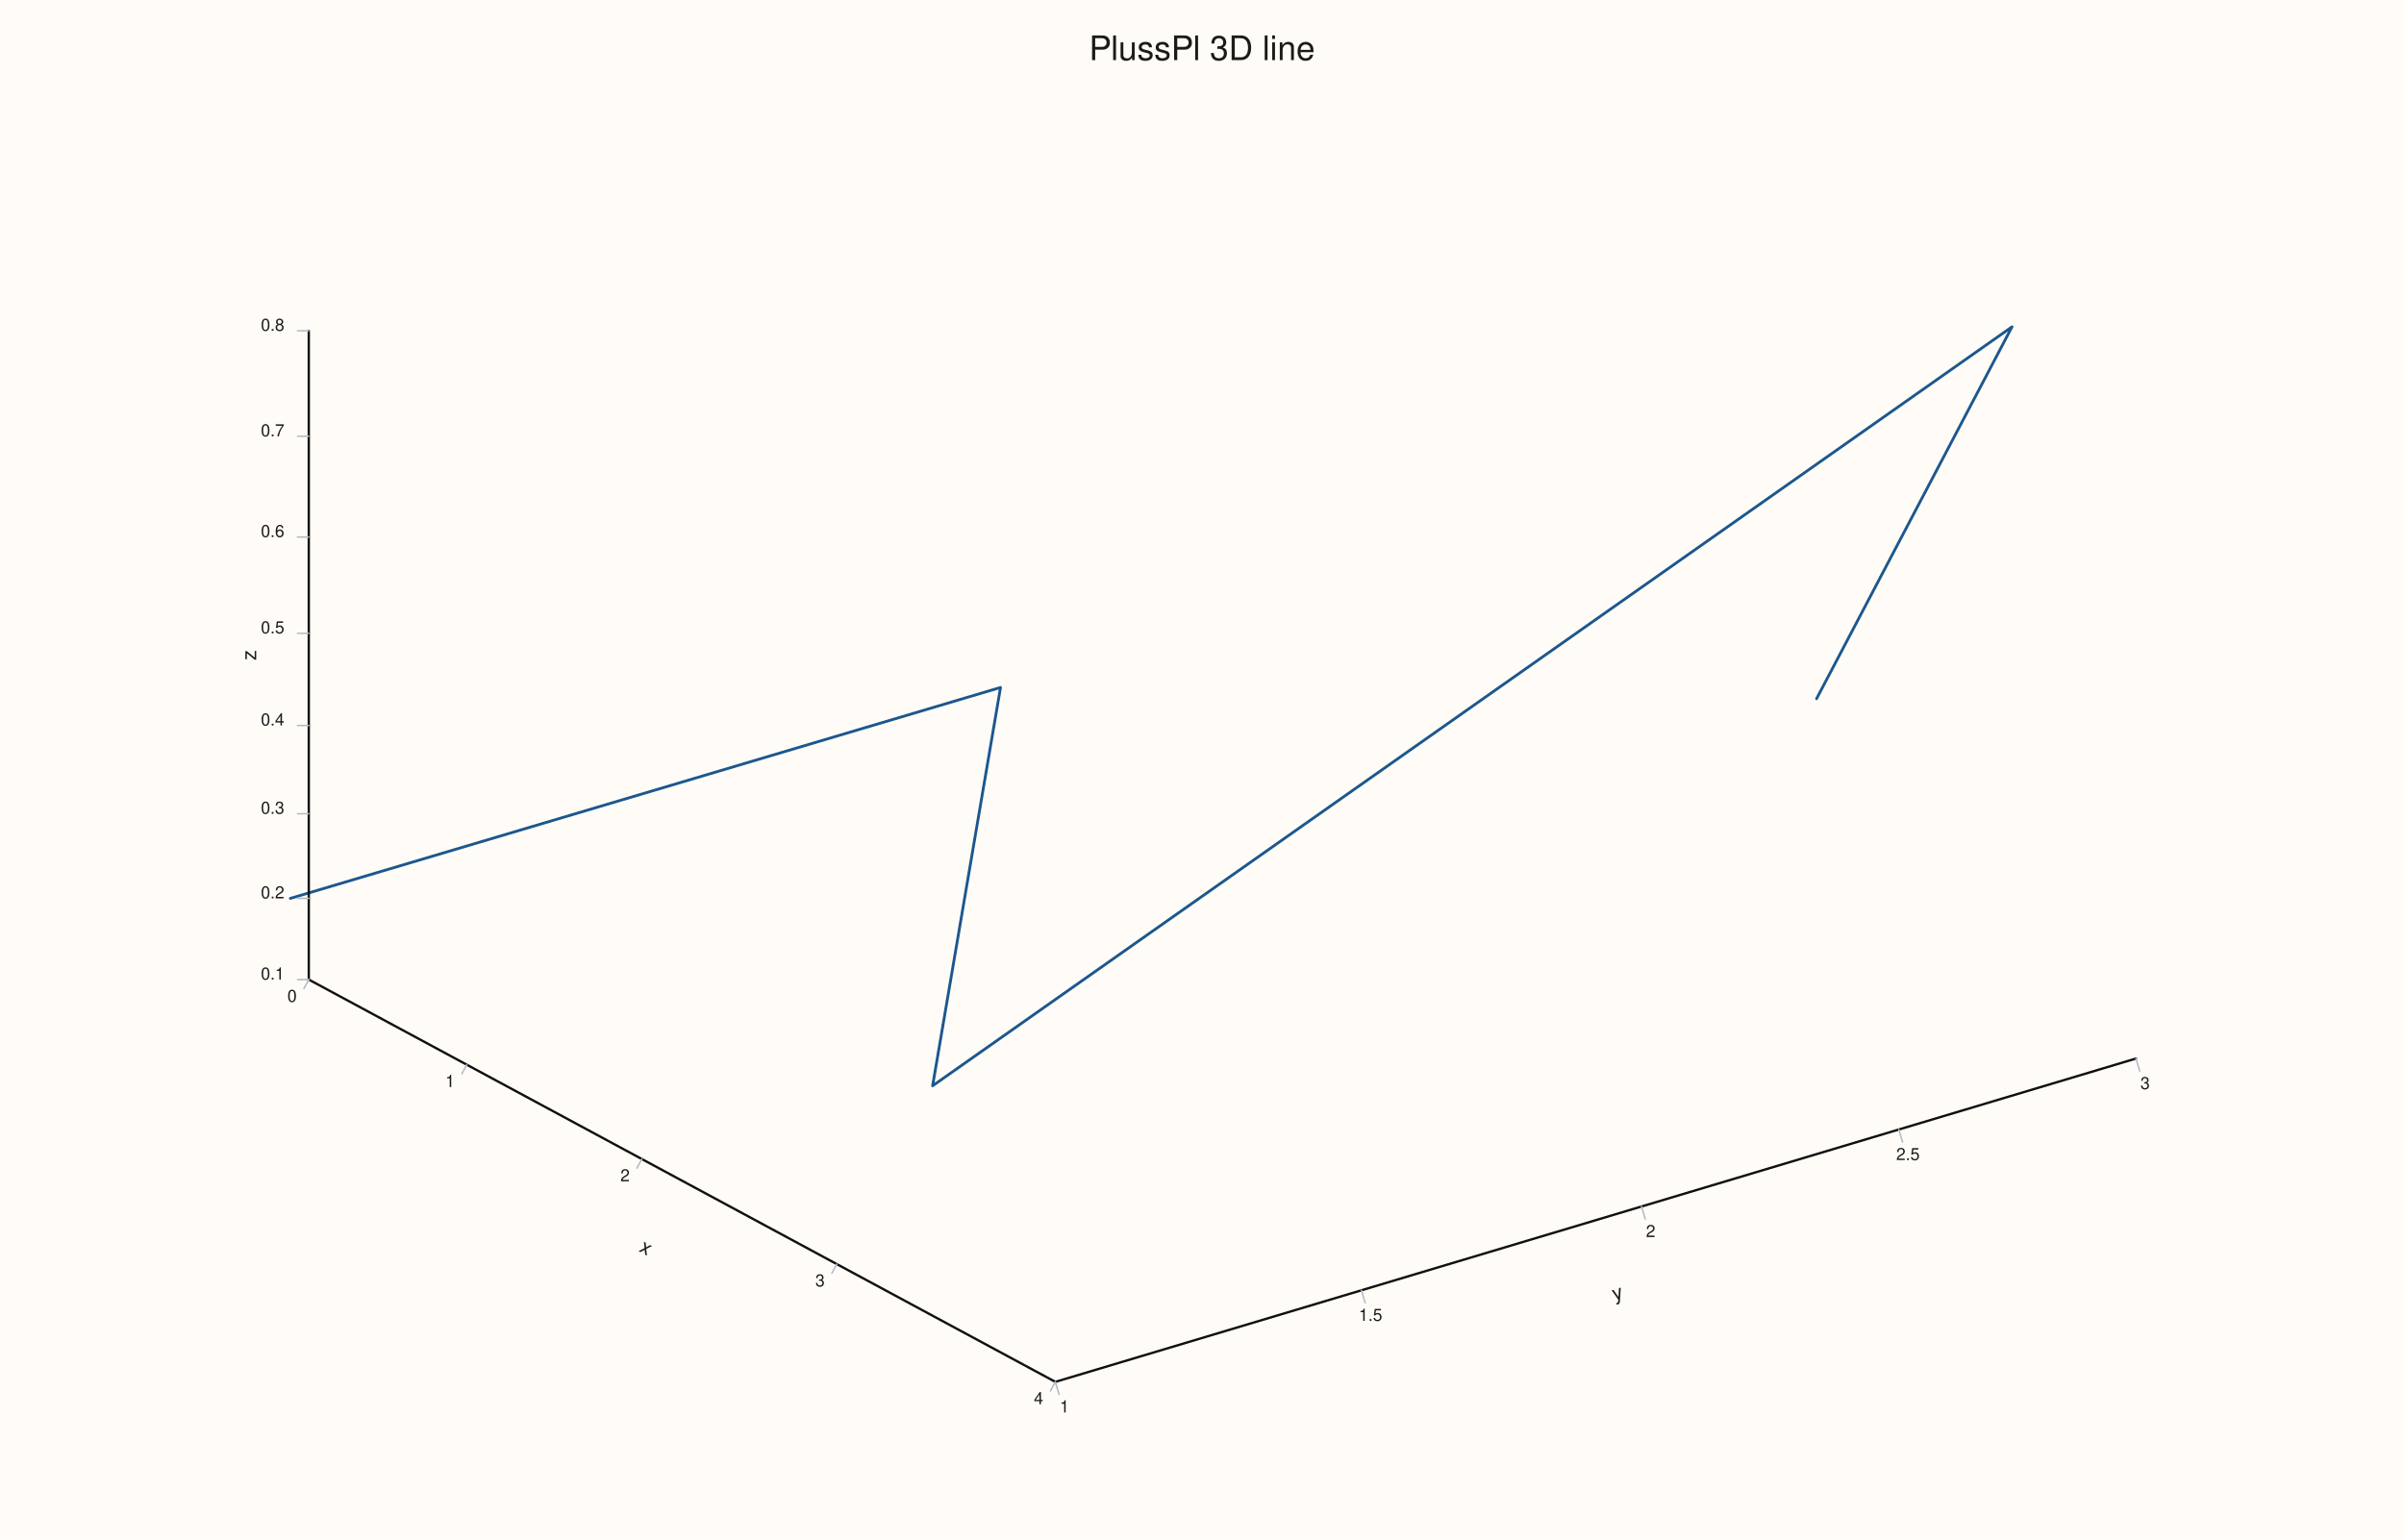
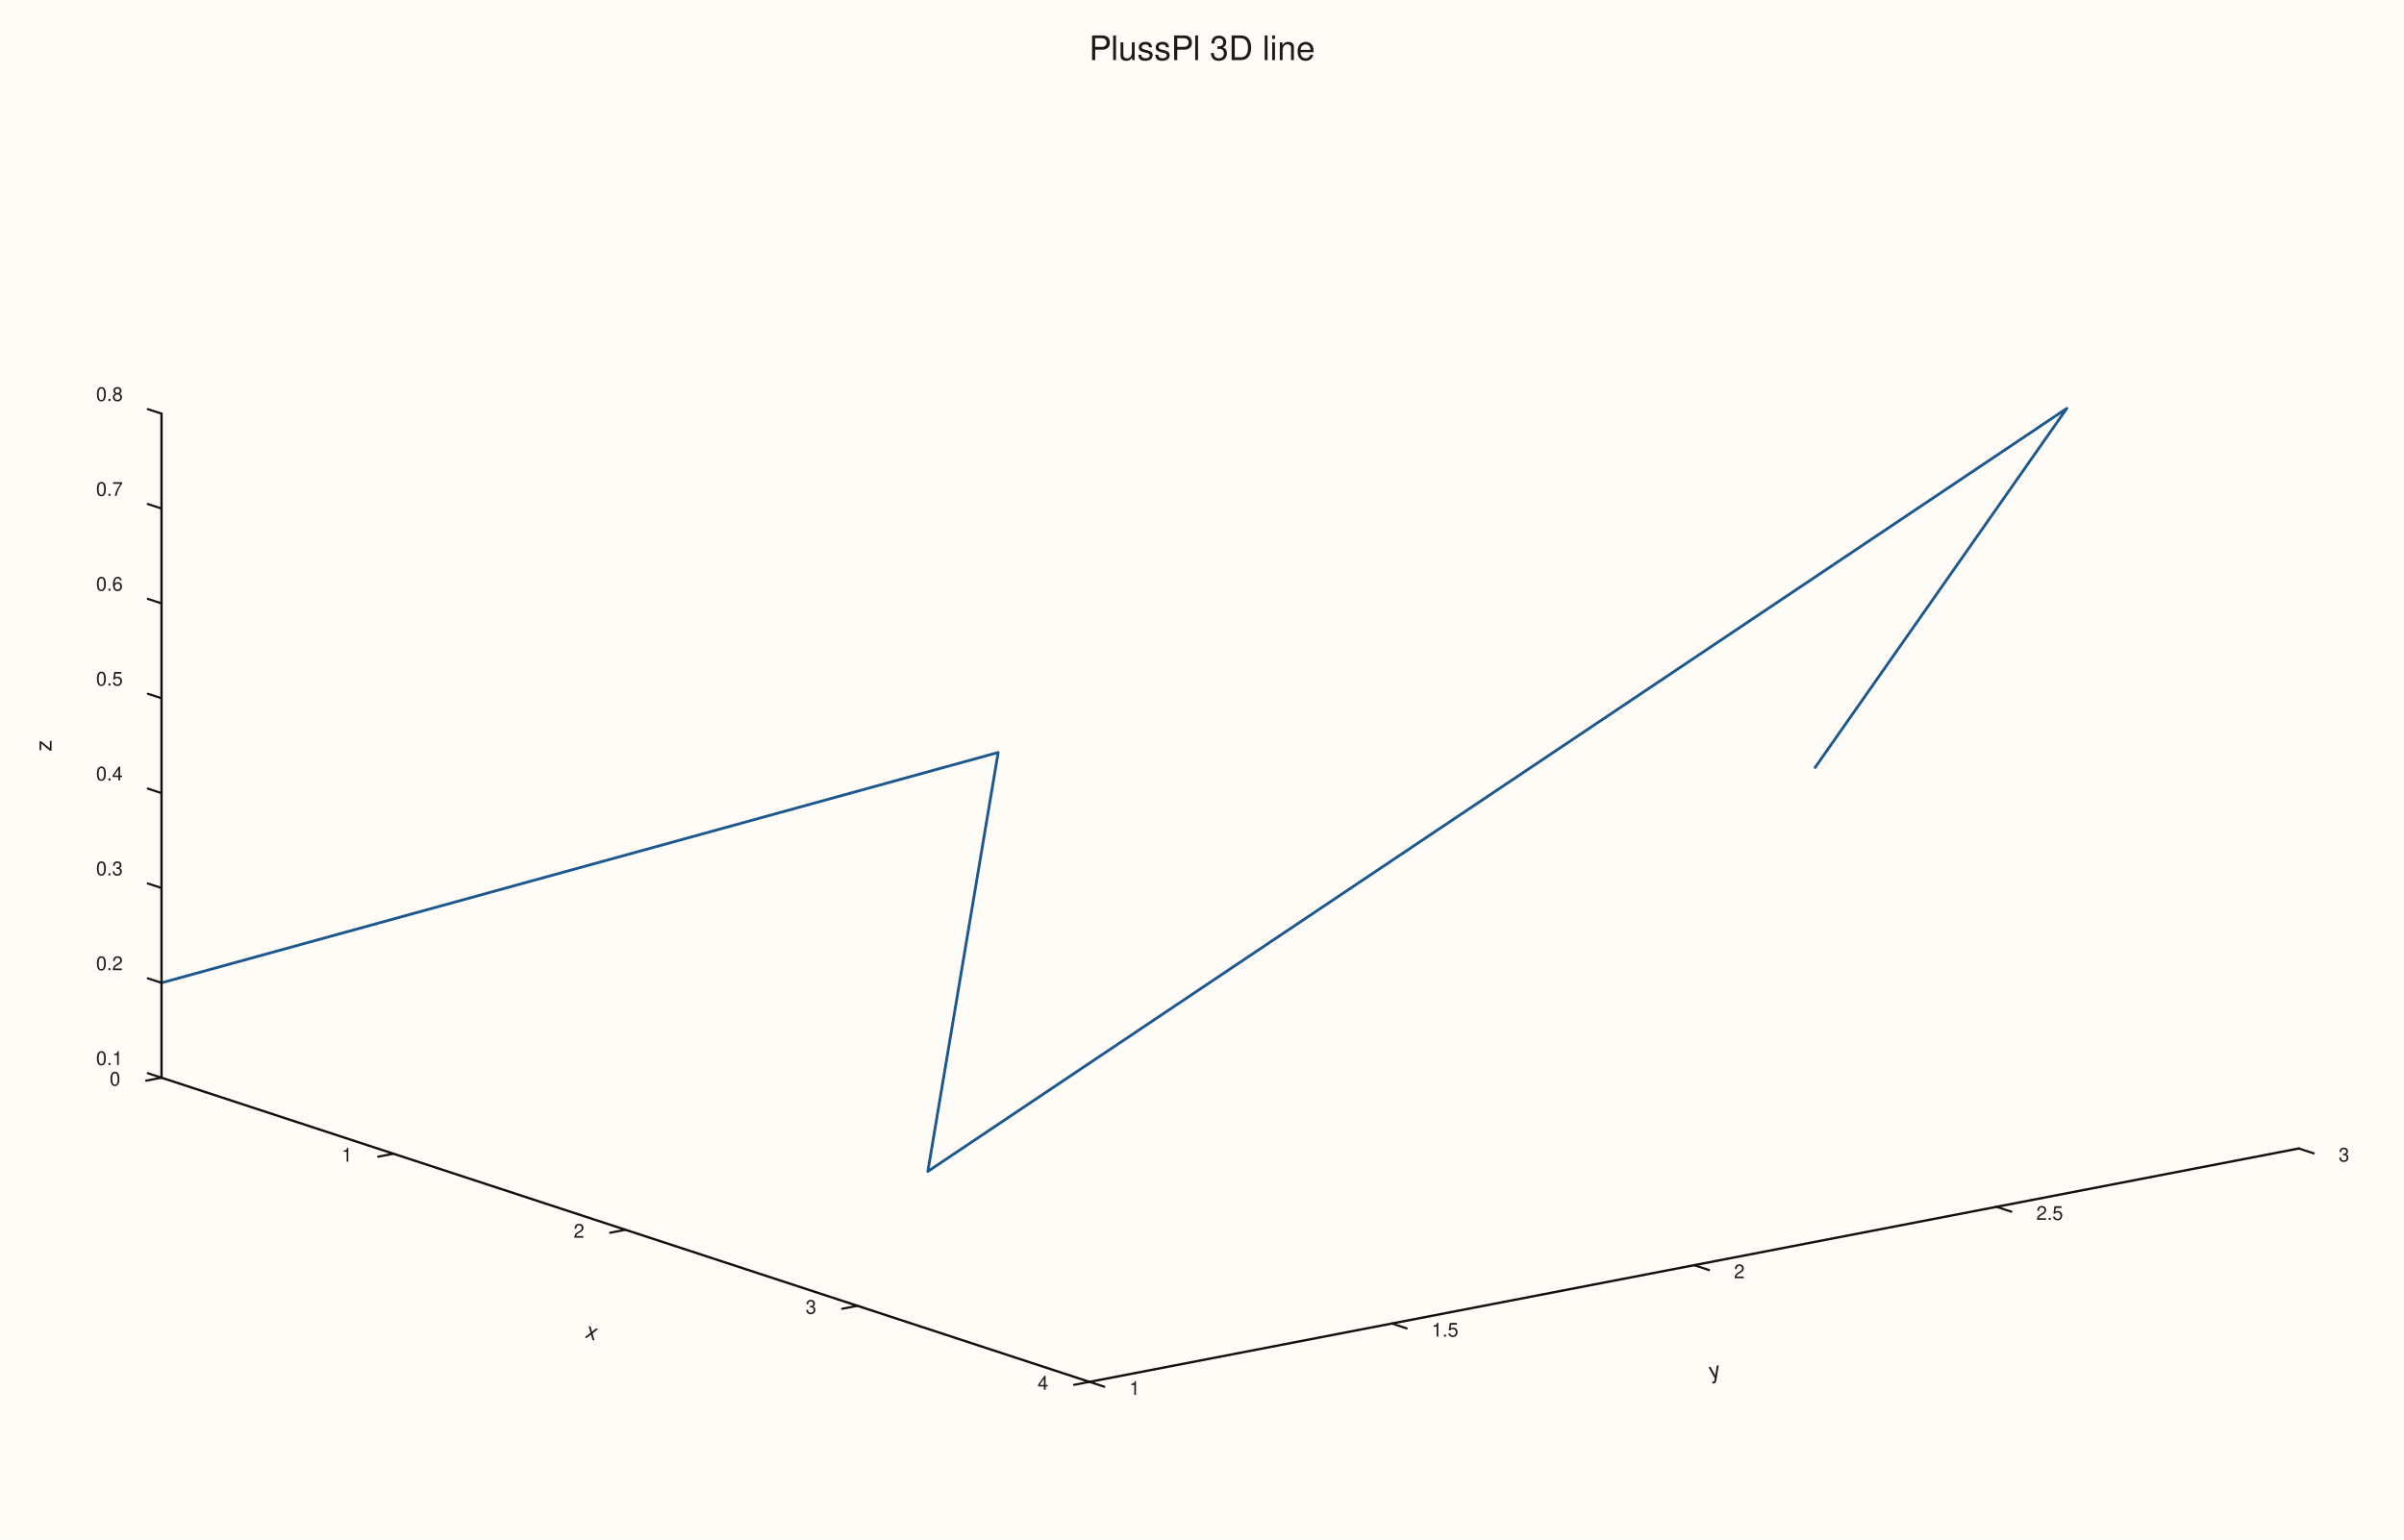
<svg xmlns="http://www.w3.org/2000/svg" width="1280" height="820" viewBox="0 0 1280 820">
  <rect x="0" y="0" width="1280" height="820" fill="rgb(255,252,248)" fill-opacity="1" />
  <path d="M 0 0 L 1280 0 L 1280 820 L 0 820 Z" stroke="none" fill="rgb(255,252,248)" fill-opacity="1" stroke-linejoin="round" stroke-linecap="round" />
  <text x="640" y="32" font-family="Helvetica, Arial, sans-serif" font-size="18" fill="rgb(28,27,25)" fill-opacity="1" text-anchor="middle">PlussPl 3D line</text>
  <path d="M 28 58 L 1252 58 L 1252 792 L 28 792 Z" stroke="none" fill="rgb(255,252,248)" fill-opacity="1" stroke-linejoin="round" stroke-linecap="round" />
-   <path d="M 154.599 478.485 L 532.723 366.155 L 496.573 578.303 L 1071.294 174.069 L 967.223 372.145 " stroke="rgb(28,87,141)" stroke-opacity="1" stroke-width="1.5" fill="none" stroke-linejoin="round" stroke-linecap="round" />
-   <path d="M 164.413 521.732 L 561.907 736 " stroke="rgb(16,16,14)" stroke-opacity="1" stroke-width="1.25" fill="none" stroke-linejoin="round" stroke-linecap="round" />
-   <path d="M 561.907 736 L 1137.293 563.787 " stroke="rgb(16,16,14)" stroke-opacity="1" stroke-width="1.25" fill="none" stroke-linejoin="round" stroke-linecap="round" />
-   <path d="M 164.413 521.732 L 164.413 176.187 " stroke="rgb(16,16,14)" stroke-opacity="1" stroke-width="1.25" fill="none" stroke-linejoin="round" stroke-linecap="round" />
-   <path d="M 164.413 521.732 L 161.803 526.573 " stroke="rgb(176,186,199)" stroke-opacity="1" stroke-width="0.8" fill="none" stroke-linejoin="round" stroke-linecap="round" />
-   <text x="158.007" y="533.615" font-family="Helvetica, Arial, sans-serif" font-size="9" fill="rgb(28,27,25)" fill-opacity="1" text-anchor="end">0</text>
-   <path d="M 248.538 567.079 L 245.928 571.92 " stroke="rgb(176,186,199)" stroke-opacity="1" stroke-width="0.8" fill="none" stroke-linejoin="round" stroke-linecap="round" />
-   <text x="242.132" y="578.962" font-family="Helvetica, Arial, sans-serif" font-size="9" fill="rgb(28,27,25)" fill-opacity="1" text-anchor="end">1</text>
-   <path d="M 341.732 617.316 L 339.123 622.157 " stroke="rgb(176,186,199)" stroke-opacity="1" stroke-width="0.8" fill="none" stroke-linejoin="round" stroke-linecap="round" />
-   <text x="335.327" y="629.199" font-family="Helvetica, Arial, sans-serif" font-size="9" fill="rgb(28,27,25)" fill-opacity="1" text-anchor="end">2</text>
-   <path d="M 445.547 673.277 L 442.937 678.118 " stroke="rgb(176,186,199)" stroke-opacity="1" stroke-width="0.8" fill="none" stroke-linejoin="round" stroke-linecap="round" />
-   <text x="439.141" y="685.16" font-family="Helvetica, Arial, sans-serif" font-size="9" fill="rgb(28,27,25)" fill-opacity="1" text-anchor="end">3</text>
-   <path d="M 561.907 736 L 559.297 740.841 " stroke="rgb(176,186,199)" stroke-opacity="1" stroke-width="0.8" fill="none" stroke-linejoin="round" stroke-linecap="round" />
-   <text x="555.501" y="747.883" font-family="Helvetica, Arial, sans-serif" font-size="9" fill="rgb(28,27,25)" fill-opacity="1" text-anchor="end">4</text>
-   <path d="M 561.907 736 L 563.914 742.706 " stroke="rgb(176,186,199)" stroke-opacity="1" stroke-width="0.8" fill="none" stroke-linejoin="round" stroke-linecap="round" />
-   <text x="566.781" y="752.286" font-family="Helvetica, Arial, sans-serif" font-size="9" fill="rgb(28,27,25)" fill-opacity="1" text-anchor="middle">1</text>
-   <path d="M 724.874 687.224 L 726.881 693.93 " stroke="rgb(176,186,199)" stroke-opacity="1" stroke-width="0.8" fill="none" stroke-linejoin="round" stroke-linecap="round" />
-   <text x="729.748" y="703.51" font-family="Helvetica, Arial, sans-serif" font-size="9" fill="rgb(28,27,25)" fill-opacity="1" text-anchor="middle">1.5</text>
-   <path d="M 874.012 642.587 L 876.019 649.293 " stroke="rgb(176,186,199)" stroke-opacity="1" stroke-width="0.8" fill="none" stroke-linejoin="round" stroke-linecap="round" />
-   <text x="878.887" y="658.873" font-family="Helvetica, Arial, sans-serif" font-size="9" fill="rgb(28,27,25)" fill-opacity="1" text-anchor="middle">2</text>
-   <path d="M 1011.01 601.583 L 1013.018 608.289 " stroke="rgb(176,186,199)" stroke-opacity="1" stroke-width="0.8" fill="none" stroke-linejoin="round" stroke-linecap="round" />
-   <text x="1015.885" y="617.87" font-family="Helvetica, Arial, sans-serif" font-size="9" fill="rgb(28,27,25)" fill-opacity="1" text-anchor="middle">2.5</text>
-   <path d="M 1137.293 563.787 L 1139.3 570.493 " stroke="rgb(176,186,199)" stroke-opacity="1" stroke-width="0.8" fill="none" stroke-linejoin="round" stroke-linecap="round" />
-   <text x="1142.168" y="580.073" font-family="Helvetica, Arial, sans-serif" font-size="9" fill="rgb(28,27,25)" fill-opacity="1" text-anchor="middle">3</text>
-   <path d="M 164.413 521.732 L 158.413 521.732 " stroke="rgb(176,186,199)" stroke-opacity="1" stroke-width="0.8" fill="none" stroke-linejoin="round" stroke-linecap="round" />
-   <text x="151.413" y="521.732" font-family="Helvetica, Arial, sans-serif" font-size="9" fill="rgb(28,27,25)" fill-opacity="1" text-anchor="end">0.1</text>
-   <path d="M 164.413 478.485 L 158.413 478.485 " stroke="rgb(176,186,199)" stroke-opacity="1" stroke-width="0.8" fill="none" stroke-linejoin="round" stroke-linecap="round" />
-   <text x="151.413" y="478.485" font-family="Helvetica, Arial, sans-serif" font-size="9" fill="rgb(28,27,25)" fill-opacity="1" text-anchor="end">0.2</text>
-   <path d="M 164.413 433.415 L 158.413 433.415 " stroke="rgb(176,186,199)" stroke-opacity="1" stroke-width="0.8" fill="none" stroke-linejoin="round" stroke-linecap="round" />
-   <text x="151.413" y="433.415" font-family="Helvetica, Arial, sans-serif" font-size="9" fill="rgb(28,27,25)" fill-opacity="1" text-anchor="end">0.3</text>
-   <path d="M 164.413 386.402 L 158.413 386.402 " stroke="rgb(176,186,199)" stroke-opacity="1" stroke-width="0.8" fill="none" stroke-linejoin="round" stroke-linecap="round" />
-   <text x="151.413" y="386.402" font-family="Helvetica, Arial, sans-serif" font-size="9" fill="rgb(28,27,25)" fill-opacity="1" text-anchor="end">0.4</text>
-   <path d="M 164.413 337.32 L 158.413 337.32 " stroke="rgb(176,186,199)" stroke-opacity="1" stroke-width="0.8" fill="none" stroke-linejoin="round" stroke-linecap="round" />
-   <text x="151.413" y="337.32" font-family="Helvetica, Arial, sans-serif" font-size="9" fill="rgb(28,27,25)" fill-opacity="1" text-anchor="end">0.5</text>
-   <path d="M 164.413 286.027 L 158.413 286.027 " stroke="rgb(176,186,199)" stroke-opacity="1" stroke-width="0.8" fill="none" stroke-linejoin="round" stroke-linecap="round" />
-   <text x="151.413" y="286.027" font-family="Helvetica, Arial, sans-serif" font-size="9" fill="rgb(28,27,25)" fill-opacity="1" text-anchor="end">0.6</text>
-   <path d="M 164.413 232.372 L 158.413 232.372 " stroke="rgb(176,186,199)" stroke-opacity="1" stroke-width="0.8" fill="none" stroke-linejoin="round" stroke-linecap="round" />
-   <text x="151.413" y="232.372" font-family="Helvetica, Arial, sans-serif" font-size="9" fill="rgb(28,27,25)" fill-opacity="1" text-anchor="end">0.7</text>
-   <path d="M 164.413 176.187 L 158.413 176.187 " stroke="rgb(176,186,199)" stroke-opacity="1" stroke-width="0.8" fill="none" stroke-linejoin="round" stroke-linecap="round" />
-   <text x="151.413" y="176.187" font-family="Helvetica, Arial, sans-serif" font-size="9" fill="rgb(28,27,25)" fill-opacity="1" text-anchor="end">0.8</text>
-   <text x="342.282" y="667.597" font-family="Helvetica, Arial, sans-serif" font-size="11" fill="rgb(28,27,25)" fill-opacity="1" text-anchor="middle" transform="rotate(28.3268 342.2817 667.5971)">x</text>
-   <text x="862.216" y="692.046" font-family="Helvetica, Arial, sans-serif" font-size="11" fill="rgb(28,27,25)" fill-opacity="1" text-anchor="middle" transform="rotate(-16.6624 862.2161 692.046)">y</text>
-   <text x="136.413" y="348.959" font-family="Helvetica, Arial, sans-serif" font-size="11" fill="rgb(28,27,25)" fill-opacity="1" text-anchor="middle" transform="rotate(-90 136.4127 348.9591)">z</text>
+   <path d="M 86 523.47 L 531.478 400.762 L 494.022 623.921 L 1100.478 217.503 L 966.436 408.781 " stroke="rgb(28,87,141)" stroke-opacity="1" stroke-width="1.5" fill="none" stroke-linejoin="round" stroke-linecap="round" />
+   <path d="M 86 573.996 L 580.09 736 " stroke="rgb(16,16,14)" stroke-opacity="1" stroke-width="1.25" fill="none" stroke-linejoin="round" stroke-linecap="round" />
+   <path d="M 580.09 736 L 1224 611.69 " stroke="rgb(16,16,14)" stroke-opacity="1" stroke-width="1.25" fill="none" stroke-linejoin="round" stroke-linecap="round" />
+   <path d="M 86 573.996 L 86 220.31 " stroke="rgb(16,16,14)" stroke-opacity="1" stroke-width="1.25" fill="none" stroke-linejoin="round" stroke-linecap="round" />
+   <path d="M 86 573.996 L 77.831 575.573 " stroke="rgb(20,19,18)" stroke-opacity="1" stroke-width="1.16" fill="none" stroke-linejoin="round" stroke-linecap="round" />
+   <text x="64.085" y="578.227" font-family="Helvetica, Arial, sans-serif" font-size="10.24" fill="rgb(28,27,25)" fill-opacity="1" text-anchor="end">0</text>
+   <path d="M 209.522 614.497 L 201.353 616.074 " stroke="rgb(20,19,18)" stroke-opacity="1" stroke-width="1.16" fill="none" stroke-linejoin="round" stroke-linecap="round" />
+   <text x="187.607" y="618.728" font-family="Helvetica, Arial, sans-serif" font-size="10.24" fill="rgb(28,27,25)" fill-opacity="1" text-anchor="end">1</text>
+   <path d="M 333.045 654.998 L 324.876 656.575 " stroke="rgb(20,19,18)" stroke-opacity="1" stroke-width="1.16" fill="none" stroke-linejoin="round" stroke-linecap="round" />
+   <text x="311.13" y="659.229" font-family="Helvetica, Arial, sans-serif" font-size="10.24" fill="rgb(28,27,25)" fill-opacity="1" text-anchor="end">2</text>
+   <path d="M 456.567 695.499 L 448.398 697.076 " stroke="rgb(20,19,18)" stroke-opacity="1" stroke-width="1.16" fill="none" stroke-linejoin="round" stroke-linecap="round" />
+   <text x="434.652" y="699.73" font-family="Helvetica, Arial, sans-serif" font-size="10.24" fill="rgb(28,27,25)" fill-opacity="1" text-anchor="end">3</text>
+   <path d="M 580.09 736 L 571.921 737.577 " stroke="rgb(20,19,18)" stroke-opacity="1" stroke-width="1.16" fill="none" stroke-linejoin="round" stroke-linecap="round" />
+   <text x="558.174" y="740.231" font-family="Helvetica, Arial, sans-serif" font-size="10.24" fill="rgb(28,27,25)" fill-opacity="1" text-anchor="end">4</text>
+   <path d="M 580.09 736 L 587.996 738.592 " stroke="rgb(20,19,18)" stroke-opacity="1" stroke-width="1.16" fill="none" stroke-linejoin="round" stroke-linecap="round" />
+   <text x="601.299" y="742.954" font-family="Helvetica, Arial, sans-serif" font-size="10.24" fill="rgb(28,27,25)" fill-opacity="1" text-anchor="start">1</text>
+   <path d="M 741.067 704.923 L 748.973 707.515 " stroke="rgb(20,19,18)" stroke-opacity="1" stroke-width="1.16" fill="none" stroke-linejoin="round" stroke-linecap="round" />
+   <text x="762.276" y="711.877" font-family="Helvetica, Arial, sans-serif" font-size="10.24" fill="rgb(28,27,25)" fill-opacity="1" text-anchor="start">1.5</text>
+   <path d="M 902.045 673.845 L 909.951 676.437 " stroke="rgb(20,19,18)" stroke-opacity="1" stroke-width="1.16" fill="none" stroke-linejoin="round" stroke-linecap="round" />
+   <text x="923.254" y="680.799" font-family="Helvetica, Arial, sans-serif" font-size="10.24" fill="rgb(28,27,25)" fill-opacity="1" text-anchor="start">2</text>
+   <path d="M 1063.022 642.768 L 1070.928 645.36 " stroke="rgb(20,19,18)" stroke-opacity="1" stroke-width="1.16" fill="none" stroke-linejoin="round" stroke-linecap="round" />
+   <text x="1084.232" y="649.722" font-family="Helvetica, Arial, sans-serif" font-size="10.24" fill="rgb(28,27,25)" fill-opacity="1" text-anchor="start">2.5</text>
+   <path d="M 1224 611.69 L 1231.906 614.283 " stroke="rgb(20,19,18)" stroke-opacity="1" stroke-width="1.16" fill="none" stroke-linejoin="round" stroke-linecap="round" />
+   <text x="1245.209" y="618.644" font-family="Helvetica, Arial, sans-serif" font-size="10.24" fill="rgb(28,27,25)" fill-opacity="1" text-anchor="start">3</text>
+   <path d="M 86 573.996 L 78.702 571.604 " stroke="rgb(20,19,18)" stroke-opacity="1" stroke-width="1.16" fill="none" stroke-linejoin="round" stroke-linecap="round" />
+   <text x="65.399" y="567.242" font-family="Helvetica, Arial, sans-serif" font-size="10.24" fill="rgb(28,27,25)" fill-opacity="1" text-anchor="end">0.1</text>
+   <path d="M 86 523.47 L 78.702 521.077 " stroke="rgb(20,19,18)" stroke-opacity="1" stroke-width="1.16" fill="none" stroke-linejoin="round" stroke-linecap="round" />
+   <text x="65.399" y="516.715" font-family="Helvetica, Arial, sans-serif" font-size="10.24" fill="rgb(28,27,25)" fill-opacity="1" text-anchor="end">0.2</text>
+   <path d="M 86 472.943 L 78.702 470.55 " stroke="rgb(20,19,18)" stroke-opacity="1" stroke-width="1.16" fill="none" stroke-linejoin="round" stroke-linecap="round" />
+   <text x="65.399" y="466.188" font-family="Helvetica, Arial, sans-serif" font-size="10.24" fill="rgb(28,27,25)" fill-opacity="1" text-anchor="end">0.3</text>
+   <path d="M 86 422.416 L 78.702 420.024 " stroke="rgb(20,19,18)" stroke-opacity="1" stroke-width="1.16" fill="none" stroke-linejoin="round" stroke-linecap="round" />
+   <text x="65.399" y="415.662" font-family="Helvetica, Arial, sans-serif" font-size="10.24" fill="rgb(28,27,25)" fill-opacity="1" text-anchor="end">0.4</text>
+   <path d="M 86 371.89 L 78.702 369.497 " stroke="rgb(20,19,18)" stroke-opacity="1" stroke-width="1.16" fill="none" stroke-linejoin="round" stroke-linecap="round" />
+   <text x="65.399" y="365.135" font-family="Helvetica, Arial, sans-serif" font-size="10.24" fill="rgb(28,27,25)" fill-opacity="1" text-anchor="end">0.5</text>
+   <path d="M 86 321.363 L 78.702 318.97 " stroke="rgb(20,19,18)" stroke-opacity="1" stroke-width="1.16" fill="none" stroke-linejoin="round" stroke-linecap="round" />
+   <text x="65.399" y="314.608" font-family="Helvetica, Arial, sans-serif" font-size="10.24" fill="rgb(28,27,25)" fill-opacity="1" text-anchor="end">0.6</text>
+   <path d="M 86 270.836 L 78.702 268.444 " stroke="rgb(20,19,18)" stroke-opacity="1" stroke-width="1.16" fill="none" stroke-linejoin="round" stroke-linecap="round" />
+   <text x="65.399" y="264.082" font-family="Helvetica, Arial, sans-serif" font-size="10.24" fill="rgb(28,27,25)" fill-opacity="1" text-anchor="end">0.7</text>
+   <path d="M 86 220.31 L 78.702 217.917 " stroke="rgb(20,19,18)" stroke-opacity="1" stroke-width="1.16" fill="none" stroke-linejoin="round" stroke-linecap="round" />
+   <text x="65.399" y="213.555" font-family="Helvetica, Arial, sans-serif" font-size="10.24" fill="rgb(28,27,25)" fill-opacity="1" text-anchor="end">0.8</text>
+   <text x="313.977" y="713.152" font-family="Helvetica, Arial, sans-serif" font-size="12.16" fill="rgb(28,27,25)" fill-opacity="1" text-anchor="middle" transform="rotate(18.1534 313.9772 713.152)">x</text>
+   <text x="913.646" y="733.936" font-family="Helvetica, Arial, sans-serif" font-size="12.16" fill="rgb(28,27,25)" fill-opacity="1" text-anchor="middle" transform="rotate(-10.9268 913.6456 733.9356)">y</text>
+   <text x="27.44" y="397.153" font-family="Helvetica, Arial, sans-serif" font-size="12.16" fill="rgb(28,27,25)" fill-opacity="1" text-anchor="middle" transform="rotate(-90 27.44 397.1531)">z</text>
</svg>
